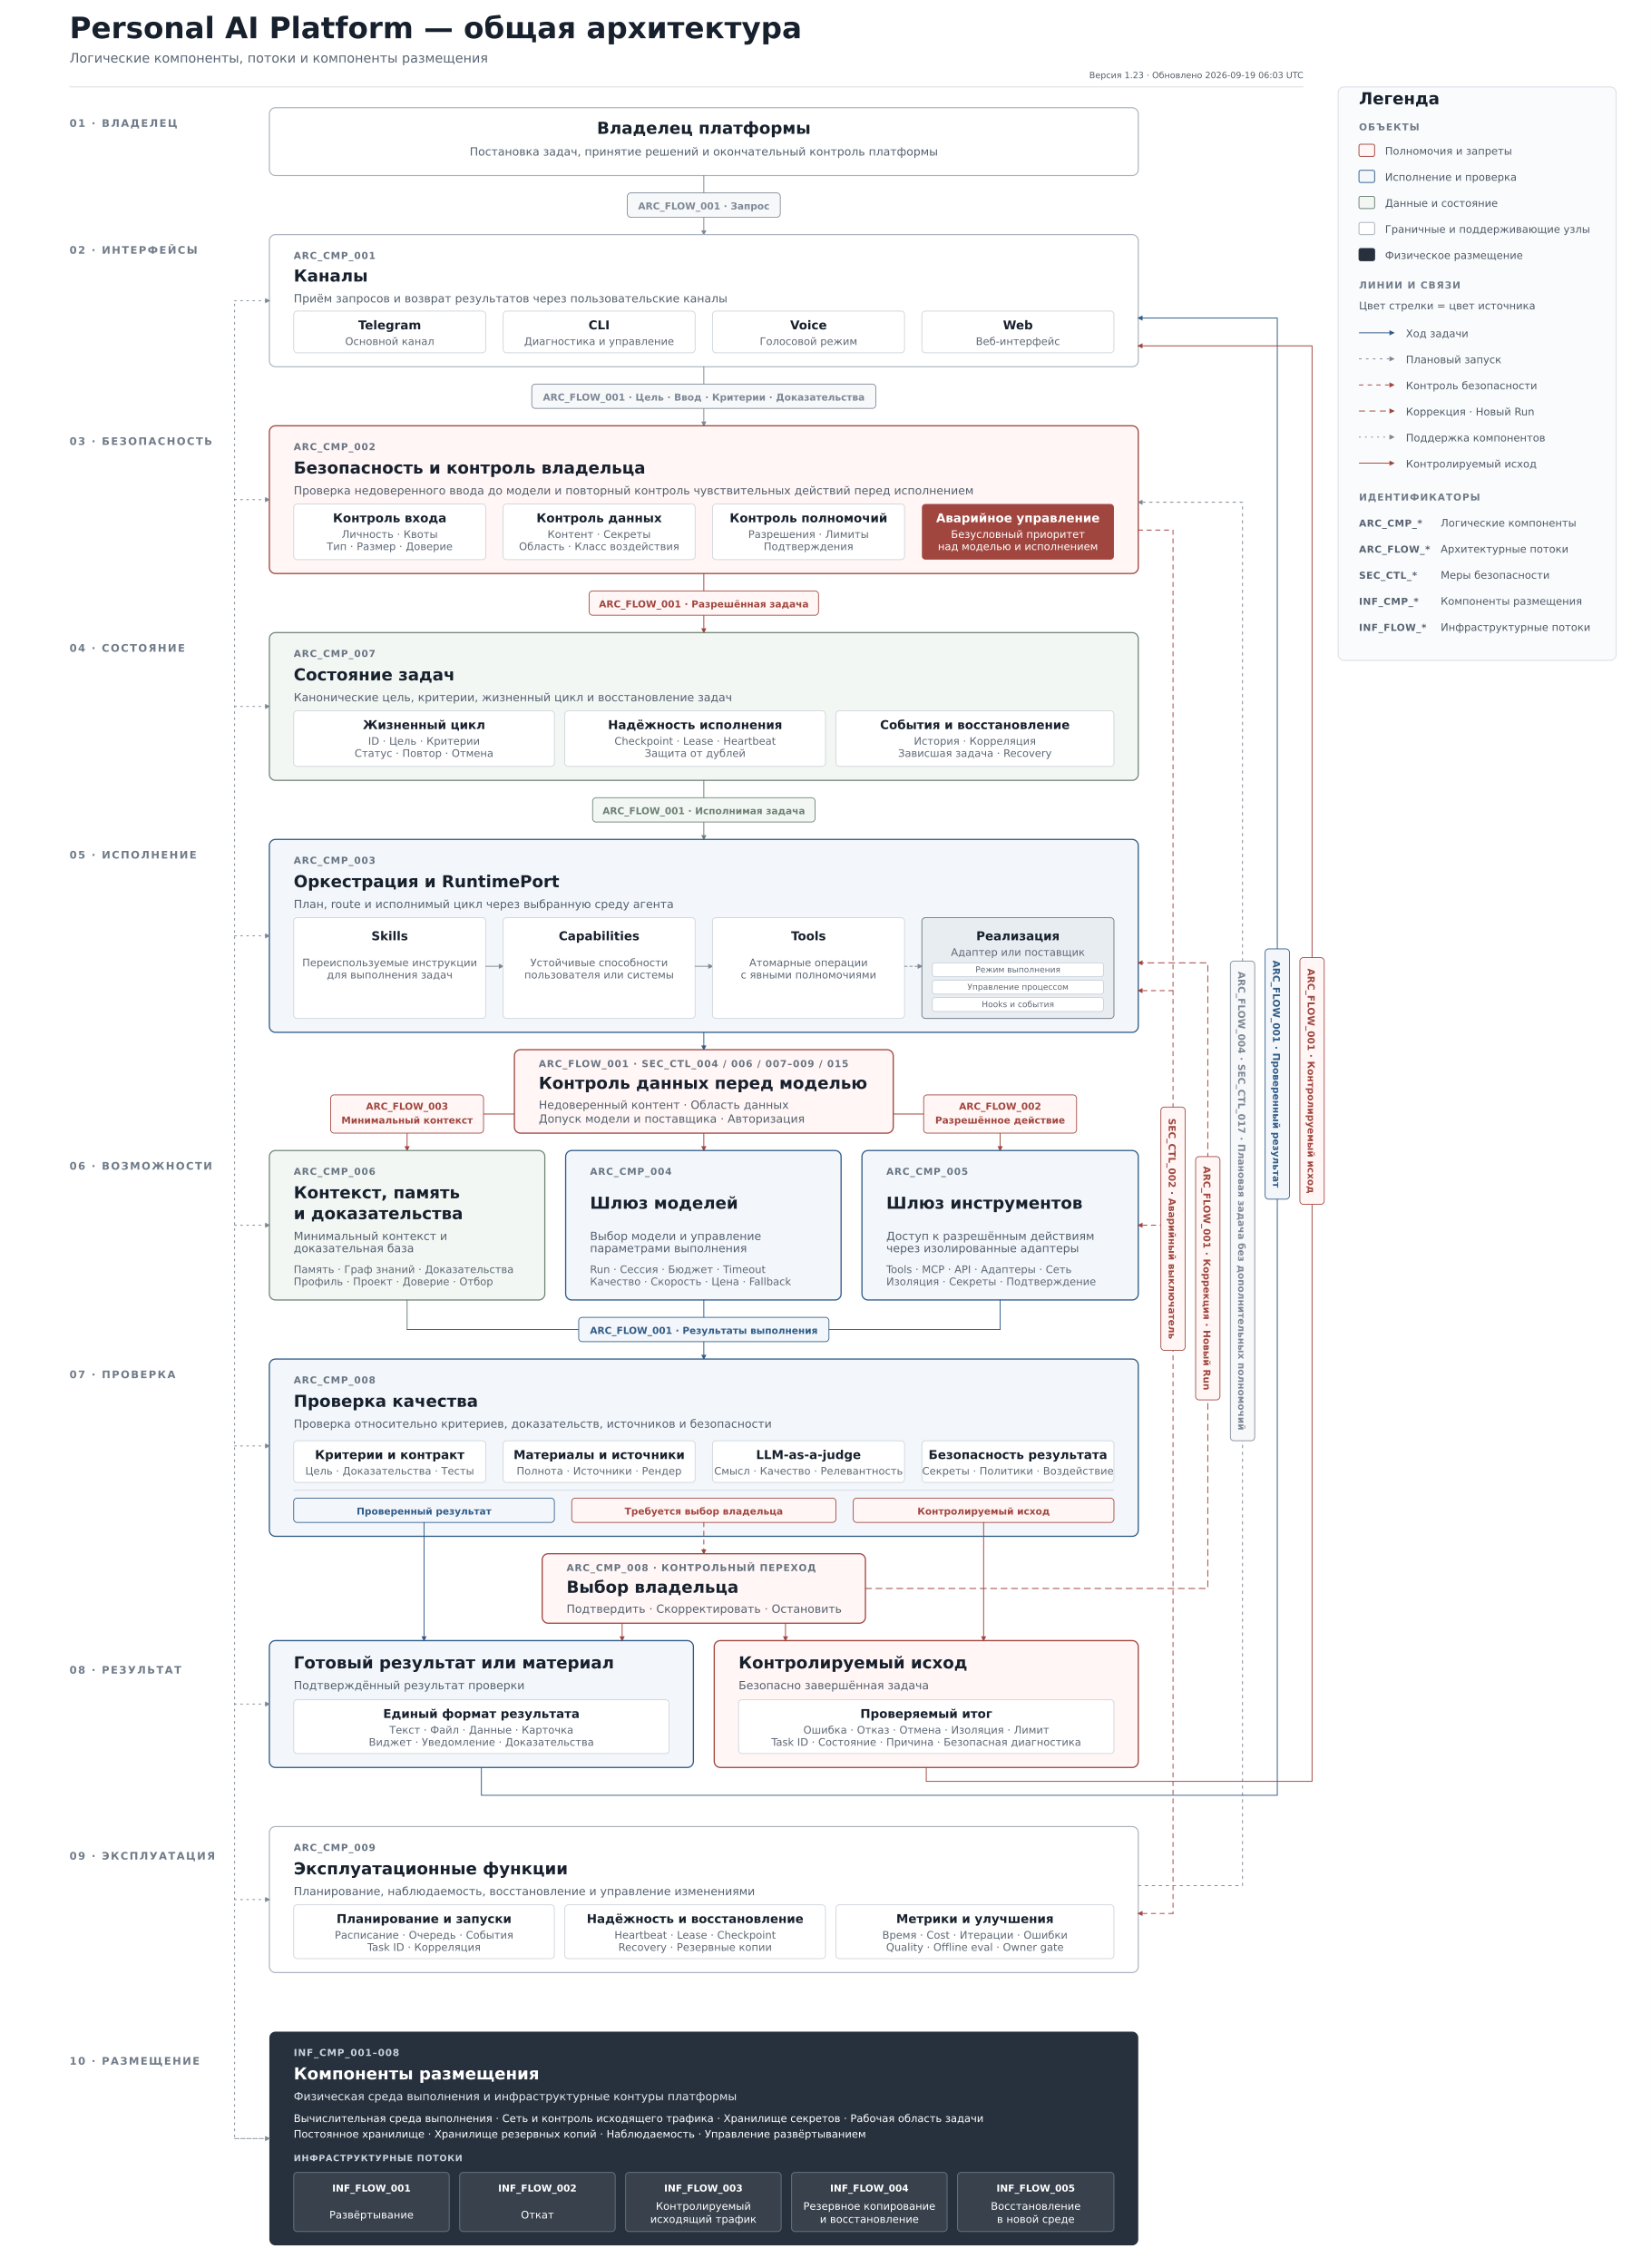
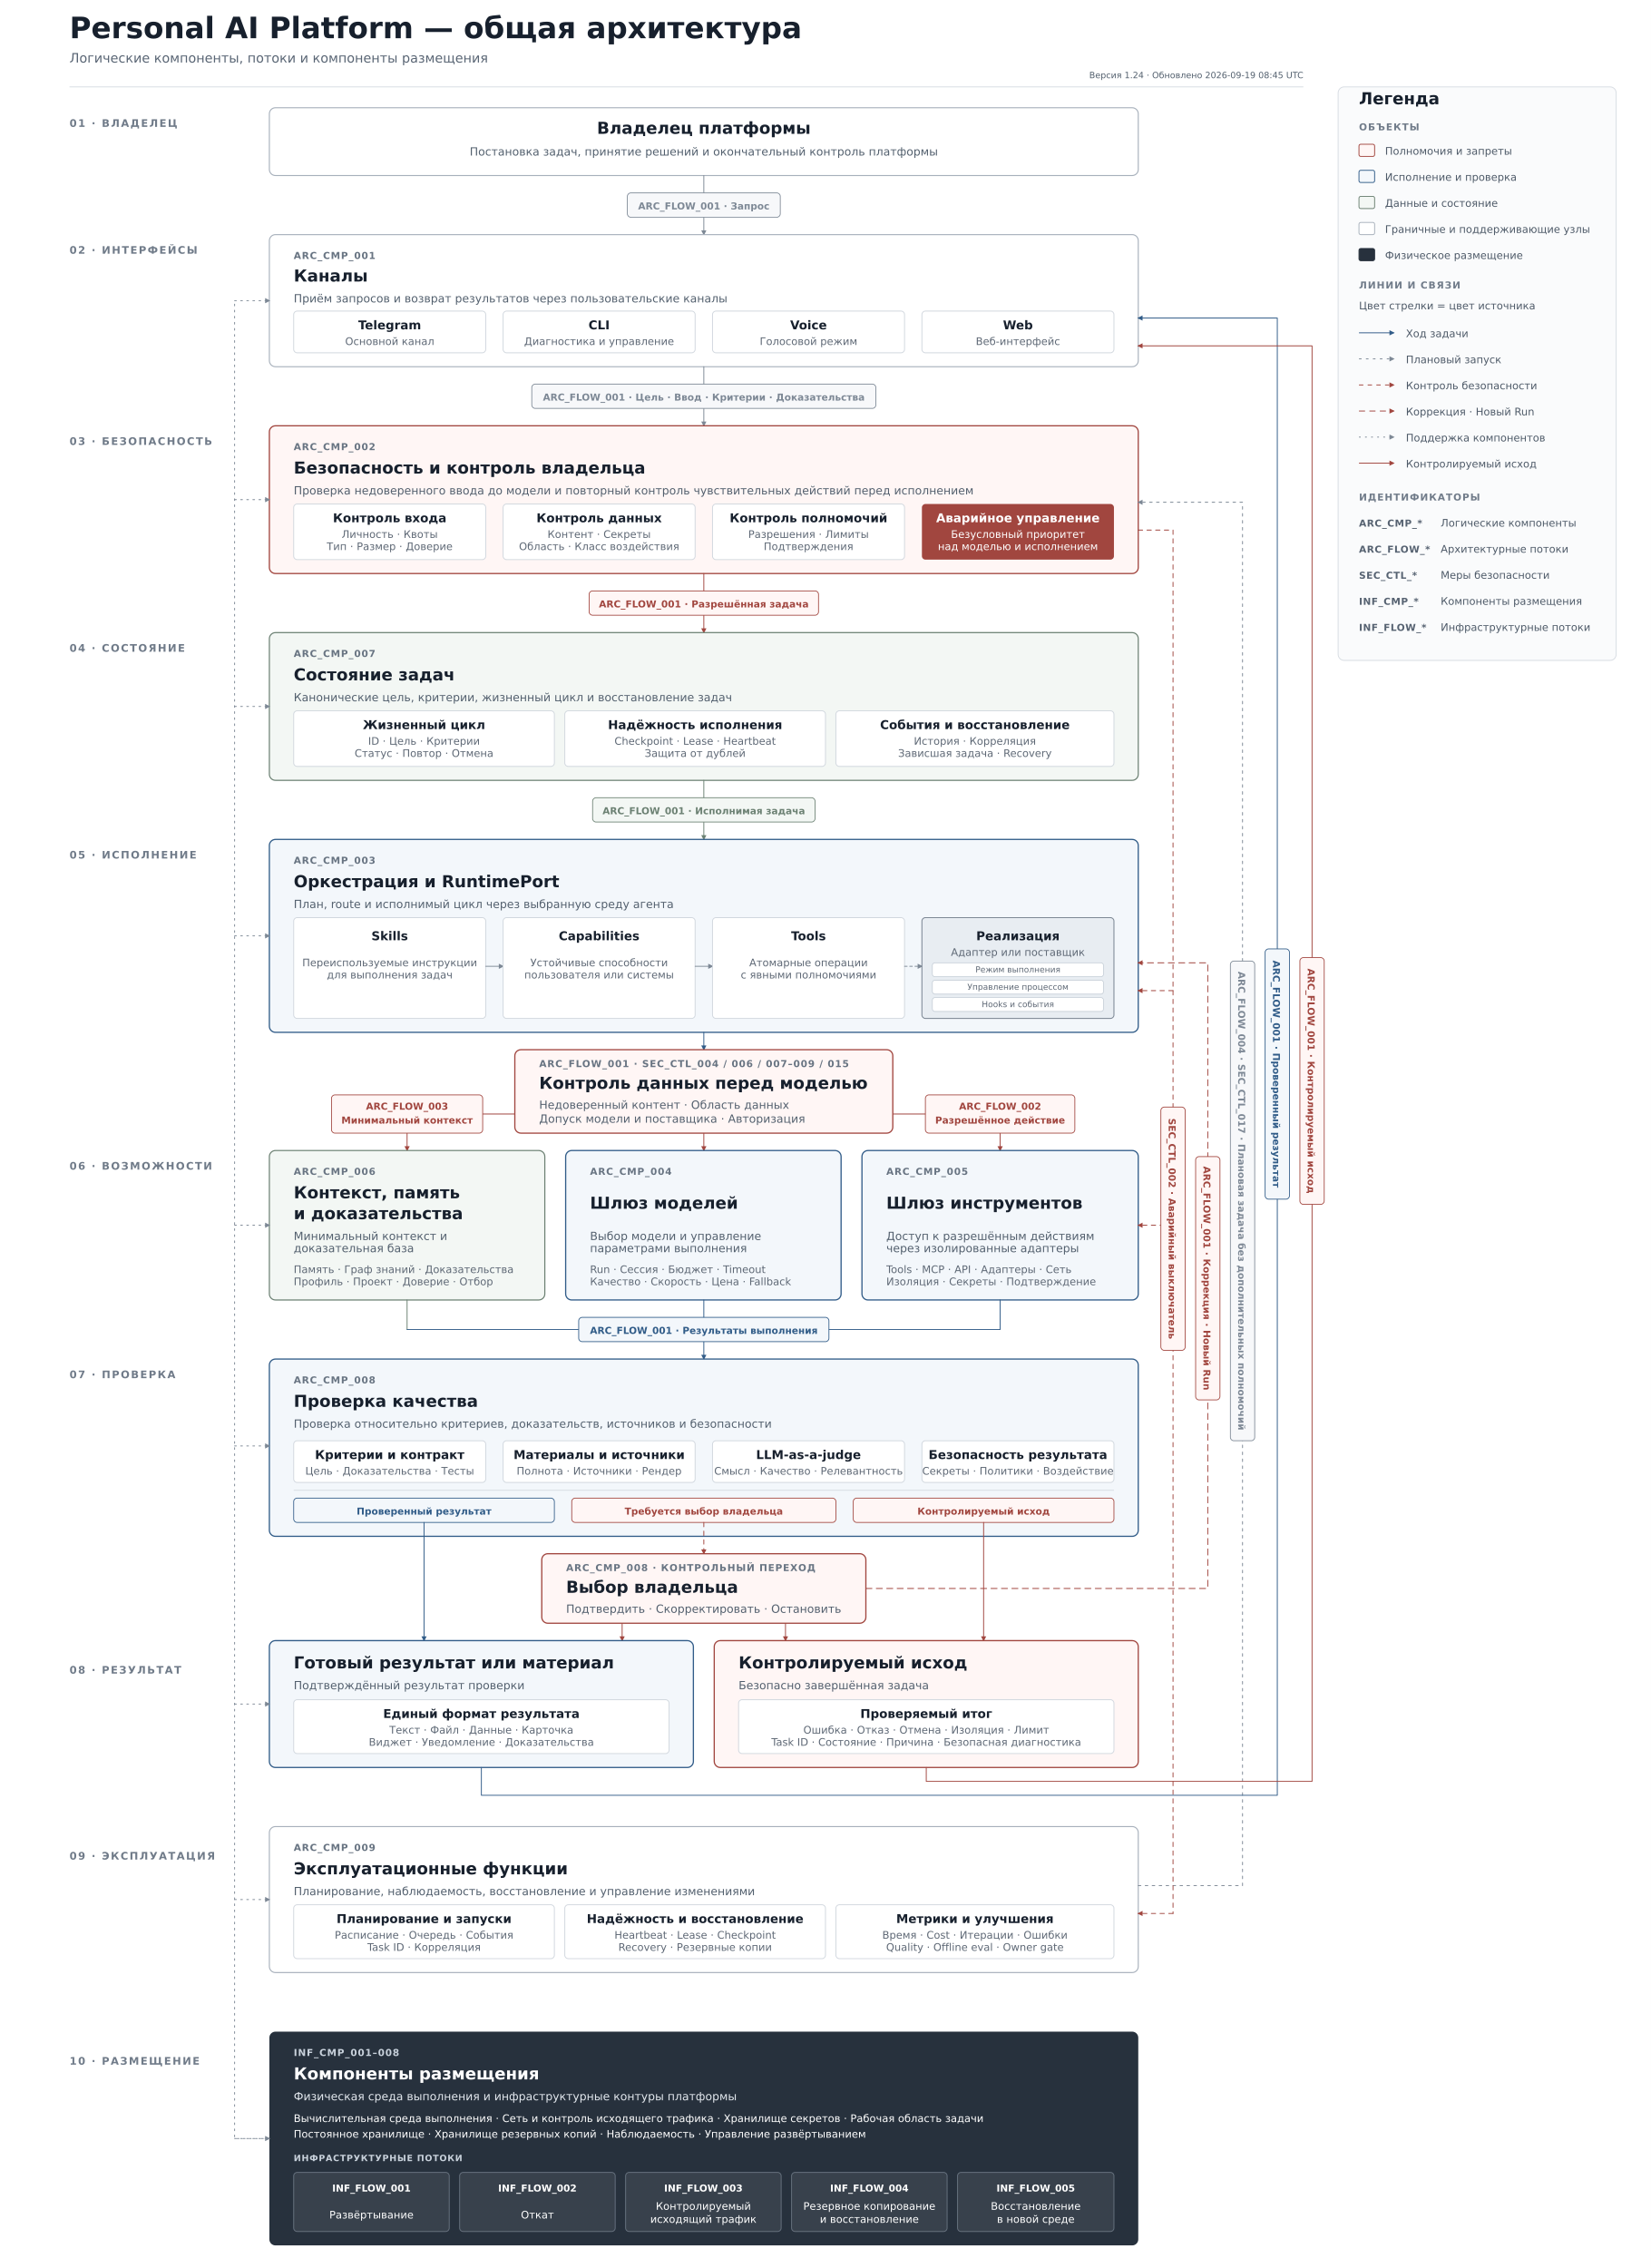
<svg xmlns="http://www.w3.org/2000/svg" width="1900" height="2610" viewBox="0 0 1900 2610" role="img" aria-labelledby="title desc" data-diagram-kind="architecture">
  <defs>
    <marker id="arrow-main" viewBox="0 0 10 10" refX="8.2" refY="5" markerWidth="6" markerHeight="6" orient="auto-start-reverse">
      <path d="M0 0L10 5L0 10Z" fill="#315C88" />
    </marker>
    <marker id="arrow-control" viewBox="0 0 10 10" refX="8.2" refY="5" markerWidth="6" markerHeight="6" orient="auto-start-reverse">
      <path d="M0 0L10 5L0 10Z" fill="#A1463F" />
    </marker>
    <marker id="arrow-support" viewBox="0 0 10 10" refX="8.2" refY="5" markerWidth="6" markerHeight="6" orient="auto-start-reverse">
      <path d="M0 0L10 5L0 10Z" fill="#7D8895" />
    </marker>
    <marker id="arrow-data" viewBox="0 0 10 10" refX="8.2" refY="5" markerWidth="6" markerHeight="6" orient="auto-start-reverse">
      <path d="M0 0L10 5L0 10Z" fill="#6C8173" />
    </marker>
    <style>
      text { font-family: "DejaVu Sans", sans-serif; fill: #17202D; }
      .title { font-size: 34px; font-weight: 600; }
      .subtitle { font-size: 15px; font-weight: 400; fill: #596574; }
      .legend { font-size: 12px; font-weight: 500; fill: #4E5A68; }
      .legend-id { font-size: 11px; font-weight: 600; letter-spacing: 0.5px; fill: #566271; }
      .legend-section { font-size: 11px; font-weight: 700; letter-spacing: 1px; fill: #707B89; }
      .layer-no { font-size: 12px; font-weight: 600; letter-spacing: 1.5px; fill: #707B89; }
      .component-id { font-size: 11px; font-weight: 600; letter-spacing: 0.8px; fill: #687482; }
      .component-title { font-size: 19px; font-weight: 600; }
      .component-text { font-size: 13px; font-weight: 400; fill: #53606E; }
      .small-title { font-size: 14px; font-weight: 600; }
      .small-text { font-size: 12px; font-weight: 400; fill: #5E6875; }
      .implementation-sub-text { font-size: 9.5px; font-weight: 400; fill: #5E6875; }
      .flow-text { font-size: 11px; font-weight: 600; fill: #315C88; }
      .control-flow-text { font-size: 11px; font-weight: 600; fill: #A1463F; }
      .data-flow-text { font-size: 11px; font-weight: 600; fill: #6C8173; }
      .neutral-flow-text { font-size: 11px; font-weight: 600; fill: #7D8895; }
      .inverse-title { font-size: 14px; font-weight: 600; fill: #FFFFFF; }
      .inverse-text { font-size: 12px; font-weight: 400; fill: #FFFFFF; }
      .infra-component-id { font-size: 11px; font-weight: 600; letter-spacing: 0.8px; fill: #C8D1DB; }
      .infra-component-title { font-size: 19px; font-weight: 600; fill: #FFFFFF; }
      .infra-component-text { font-size: 13px; font-weight: 400; fill: #E3E8EE; }
      .infra-small-text { font-size: 12px; font-weight: 400; fill: #FFFFFF; }
      .infra-chip { font-size: 11px; font-weight: 600; fill: #FFFFFF; }
      .infra-header { font-size: 10px; font-weight: 600; letter-spacing: 0.7px; fill: #C8D1DB; }
      .infra-inner-card { fill: #FFFFFF; fill-opacity: 0.08; stroke: #66717E; stroke-width: 1; }
      .main-line { fill: none; stroke: #315C88; stroke-width: 1; stroke-linecap: round; stroke-linejoin: round; marker-end: url(#arrow-main); }
      .neutral-line { fill: none; stroke: #7D8895; stroke-width: 1; stroke-linecap: round; stroke-linejoin: round; marker-end: url(#arrow-support); }
      .data-line { fill: none; stroke: #6C8173; stroke-width: 1; stroke-linecap: round; stroke-linejoin: round; marker-end: url(#arrow-data); }
      .control-main-line { fill: none; stroke: #A1463F; stroke-width: 1; stroke-linecap: round; stroke-linejoin: round; marker-end: url(#arrow-control); }
      .branch-line { fill: none; stroke: #315C88; stroke-width: 1; stroke-linecap: round; stroke-linejoin: round; marker-end: url(#arrow-main); }
      .bus-line { fill: none; stroke: #315C88; stroke-width: 1; stroke-linecap: round; stroke-linejoin: round; }
      .merge-line { fill: none; stroke: #315C88; stroke-width: 1; stroke-linecap: round; stroke-linejoin: round; }
      .data-merge-line { fill: none; stroke: #6C8173; stroke-width: 1; stroke-linecap: round; stroke-linejoin: round; }
      .revision-line { fill: none; stroke: #A1463F; stroke-width: 1; stroke-dasharray: 7 5; stroke-linecap: round; stroke-linejoin: round; marker-end: url(#arrow-control); }
      .control-line { fill: none; stroke: #A1463F; stroke-width: 1; stroke-dasharray: 5 5; stroke-linecap: round; stroke-linejoin: round; marker-end: url(#arrow-control); }
      .control-rail { fill: none; stroke: #A1463F; stroke-width: 1; stroke-dasharray: 5 5; stroke-linecap: round; stroke-linejoin: round; }
      .failure-line { fill: none; stroke: #A1463F; stroke-width: 1; stroke-linecap: round; stroke-linejoin: round; marker-end: url(#arrow-control); }
      .neutral-scheduled-line { fill: none; stroke: #7D8895; stroke-width: 1; stroke-dasharray: 3 5; stroke-linecap: round; stroke-linejoin: round; marker-end: url(#arrow-support); }
      .support-line { fill: none; stroke: #7D8895; stroke-width: 1; stroke-dasharray: 2 5; stroke-linecap: round; stroke-linejoin: round; marker-end: url(#arrow-support); }
      .support-rail { fill: none; stroke: #7D8895; stroke-width: 1; stroke-dasharray: 2 5; stroke-linecap: round; stroke-linejoin: round; }
      .neutral-card { fill: #FFFFFF; stroke: #A7B0BB; stroke-width: 1.2; }
      .control-card { fill: #FFF6F5; stroke: #A1463F; stroke-width: 1.4; }
      .execution-card { fill: #F3F7FB; stroke: #315C88; stroke-width: 1.4; }
      .data-card { fill: #F3F7F4; stroke: #6C8173; stroke-width: 1.3; }
      .inner-card { fill: #FFFFFF; stroke: #D1D7DE; stroke-width: 1; }
      .implementation-pill { fill: #E8EDF2; stroke: #7D8895; stroke-width: 1.1; }
      .implementation-sub { fill: #FFFFFF; stroke: #C3CCD5; stroke-width: 0.8; }
      .implementation-link { fill: none; stroke: #7D8895; stroke-width: 1; stroke-dasharray: 3 3; stroke-linecap: round; marker-end: url(#arrow-support); }
      .flow-label-blue { fill: #F3F7FB; stroke: #315C88; stroke-width: 0.9; }
      .flow-label-green { fill: #F3F7F4; stroke: #6C8173; stroke-width: 0.9; }
      .flow-label-gray { fill: #F7F8FA; stroke: #7D8895; stroke-width: 0.9; }
      .flow-label-red { fill: #FFF6F5; stroke: #A1463F; stroke-width: 0.9; }
      .gate-note { font-size: 10px; font-weight: 500; fill: #53606E; }
      .section-divider { stroke: #D7DCE2; stroke-width: 1; }
    </style>
  </defs>
  <rect width="1900" height="2626" fill="#FFFFFF" />
  <text x="80" y="44" class="title">Personal AI Platform — общая архитектура</text>
  <text x="80" y="72" class="subtitle">Логические компоненты, потоки и компоненты размещения</text>
-   <text x="1500" y="90" text-anchor="end" class="gate-note" data-diagram-meta="version">Версия 1.23 · Обновлено 2026-09-19 06:03 UTC</text>
+   <text x="1500" y="90" text-anchor="end" class="gate-note" data-diagram-meta="version">Версия 1.24 · Обновлено 2026-09-19 08:45 UTC</text>
  <line x1="80" y1="100" x2="1500" y2="100" stroke="#D7DCE2" />
  <g>
    <rect x="1540" y="100" width="320" height="660" rx="7" fill="#FAFBFC" stroke="#D7DCE2" stroke-width="1" />
    <text x="1564" y="120" class="component-title">Легенда</text>
    <text x="1564" y="150" class="legend-section">ОБЪЕКТЫ</text>
    <rect x="1564" y="166" width="18" height="14" rx="2" fill="#FFF6F5" stroke="#A1463F" />
    <text x="1594" y="178" class="legend">Полномочия и запреты</text>
    <rect x="1564" y="196" width="18" height="14" rx="2" fill="#F3F7FB" stroke="#315C88" />
    <text x="1594" y="208" class="legend">Исполнение и проверка</text>
    <rect x="1564" y="226" width="18" height="14" rx="2" fill="#F3F7F4" stroke="#6C8173" />
    <text x="1594" y="238" class="legend">Данные и состояние</text>
    <rect x="1564" y="256" width="18" height="14" rx="2" fill="#FFFFFF" stroke="#A7B0BB" />
    <text x="1594" y="268" class="legend">Граничные и поддерживающие узлы</text>
    <rect x="1564" y="286" width="18" height="14" rx="2" fill="#27313D" stroke="#27313D" />
    <text x="1594" y="298" class="legend">Физическое размещение</text>
    <text x="1564" y="332" class="legend-section">ЛИНИИ И СВЯЗИ</text>
    <text x="1564" y="356" class="legend">Цвет стрелки = цвет источника</text>
    <line x1="1564" y1="383" x2="1604" y2="383" stroke="#315C88" stroke-width="1" marker-end="url(#arrow-main)" />
    <text x="1618" y="388" class="legend">Ход задачи</text>
    <line x1="1564" y1="413" x2="1604" y2="413" stroke="#7D8895" stroke-width="1" stroke-dasharray="3 5" marker-end="url(#arrow-support)" />
    <text x="1618" y="418" class="legend">Плановый запуск</text>
    <line x1="1564" y1="443" x2="1604" y2="443" stroke="#A1463F" stroke-width="1" stroke-dasharray="5 5" marker-end="url(#arrow-control)" />
    <text x="1618" y="448" class="legend">Контроль безопасности</text>
    <line x1="1564" y1="473" x2="1604" y2="473" stroke="#A1463F" stroke-width="1" stroke-dasharray="7 5" marker-end="url(#arrow-control)" />
    <text x="1618" y="478" class="legend">Коррекция · Новый Run</text>
    <line x1="1564" y1="503" x2="1604" y2="503" stroke="#7D8895" stroke-width="1" stroke-dasharray="2 5" marker-end="url(#arrow-support)" />
    <text x="1618" y="508" class="legend">Поддержка компонентов</text>
    <line x1="1564" y1="533" x2="1604" y2="533" stroke="#A1463F" stroke-width="1" marker-end="url(#arrow-control)" />
    <text x="1618" y="538" class="legend">Контролируемый исход</text>
    <text x="1564" y="576" class="legend-section">ИДЕНТИФИКАТОРЫ</text>
    <text x="1564" y="606" class="legend-id">ARC_CMP_*</text>
    <text x="1658" y="606" class="legend">Логические компоненты</text>
    <text x="1564" y="636" class="legend-id">ARC_FLOW_*</text>
    <text x="1658" y="636" class="legend">Архитектурные потоки</text>
    <text x="1564" y="666" class="legend-id">SEC_CTL_*</text>
    <text x="1658" y="666" class="legend">Меры безопасности</text>
    <text x="1564" y="696" class="legend-id">INF_CMP_*</text>
    <text x="1658" y="696" class="legend">Компоненты размещения</text>
    <text x="1564" y="726" class="legend-id">INF_FLOW_*</text>
    <text x="1658" y="726" class="legend">Инфраструктурные потоки</text>
  </g>
  <g transform="translate(0 -110)">
    <g>
      <text x="80" y="256" class="layer-no">01 · ВЛАДЕЛЕЦ</text>
      <text x="80" y="402" class="layer-no">02 · ИНТЕРФЕЙСЫ</text>
      <text x="80" y="622" class="layer-no">03 · БЕЗОПАСНОСТЬ</text>
      <text x="80" y="860" class="layer-no">04 · СОСТОЯНИЕ</text>
      <text x="80" y="1098" class="layer-no">05 · ИСПОЛНЕНИЕ</text>
      <text x="80" y="1456" class="layer-no">06 · ВОЗМОЖНОСТИ</text>
      <text x="80" y="1696" class="layer-no">07 · ПРОВЕРКА</text>
      <text x="80" y="2036" class="layer-no">08 · РЕЗУЛЬТАТ</text>
      <text x="80" y="2250" class="layer-no">09 · ЭКСПЛУАТАЦИЯ</text>
      <text x="80" y="2486" class="layer-no">10 · РАЗМЕЩЕНИЕ</text>
    </g>
    <g>
      <rect id="owner-card" x="310" y="234" width="1000" height="78" rx="7" class="neutral-card" />
      <text x="810" y="264" class="component-title" text-anchor="middle">Владелец платформы</text>
      <text x="810" y="289" class="component-text" text-anchor="middle">Постановка задач, принятие решений и окончательный контроль платформы</text>
    </g>
    <path id="flow-request" class="neutral-line" d="M810 312V380" data-spec-id="ARC_FLOW_001" data-source-ref="owner-card" data-route="direct" />
    <rect id="flow-request-label" x="722" y="332" width="176" height="28" rx="4" class="flow-label-gray" data-connector-ref="flow-request" data-layout="flow-label" data-padding-profile="flow-caption" />
    <text x="810" y="351" class="neutral-flow-text" text-anchor="middle" textLength="152" lengthAdjust="spacing" data-spec-id="ARC_FLOW_001" data-label-for="flow-request-label">ARC_FLOW_001 · Запрос</text>
    <g data-spec-id="ARC_CMP_001">
      <rect id="channels-card" x="310" y="380" width="1000" height="152" rx="7" class="neutral-card" data-gap-from="owner-card" />
      <text x="338" y="408" class="component-id">ARC_CMP_001</text>
      <text x="338" y="434" class="component-title">Каналы</text>
      <text x="338" y="458" class="component-text">Приём запросов и возврат результатов через пользовательские каналы</text>
      <rect x="338" y="468" width="221" height="48" rx="4" class="inner-card" />
      <rect x="579" y="468" width="221" height="48" rx="4" class="inner-card" />
      <rect x="820" y="468" width="221" height="48" rx="4" class="inner-card" />
      <rect x="1061" y="468" width="221" height="48" rx="4" class="inner-card" />
      <text x="448.5" y="489" class="small-title" text-anchor="middle">Telegram</text>
      <text x="448.5" y="507" class="small-text" text-anchor="middle">Основной канал</text>
      <text x="689.5" y="489" class="small-title" text-anchor="middle">CLI</text>
      <text x="689.5" y="507" class="small-text" text-anchor="middle">Диагностика и управление</text>
      <text x="930.5" y="489" class="small-title" text-anchor="middle">Voice</text>
      <text x="930.5" y="507" class="small-text" text-anchor="middle">Голосовой режим</text>
      <text x="1171.5" y="489" class="small-title" text-anchor="middle">Web</text>
      <text x="1171.5" y="507" class="small-text" text-anchor="middle">Веб-интерфейс</text>
    </g>
    <path id="flow-task-intent" class="neutral-line" d="M810 532V600" data-spec-id="ARC_FLOW_001" data-source-ref="channels-card" data-route="direct" />
    <rect id="flow-task-intent-label" x="612" y="552" width="396" height="28" rx="4" class="flow-label-gray" data-connector-ref="flow-task-intent" data-layout="flow-label" data-padding-profile="flow-caption" />
    <text x="810" y="571" class="neutral-flow-text" text-anchor="middle" textLength="372" lengthAdjust="spacing" data-spec-id="ARC_FLOW_001" data-label-for="flow-task-intent-label">ARC_FLOW_001 · Цель · Ввод · Критерии · Доказательства</text>
    <g transform="translate(0 48)">
      <g data-spec-id="ARC_CMP_002">
        <rect id="security-card" x="310" y="552" width="1000" height="170" rx="7" class="control-card" data-gap-from="channels-card" />
        <text x="338" y="580" class="component-id">ARC_CMP_002</text>
        <text x="338" y="607" class="component-title">Безопасность и контроль владельца</text>
        <text x="338" y="631" class="component-text">Проверка недоверенного ввода до модели и повторный контроль чувствительных действий перед исполнением</text>
        <rect x="338" y="642" width="221" height="64" rx="4" class="inner-card" />
        <text x="448.5" y="663" class="small-title" text-anchor="middle">Контроль входа</text>
        <text x="448.5" y="681" class="small-text" text-anchor="middle">Личность · Квоты</text>
        <text x="448.5" y="695" class="small-text" text-anchor="middle">Тип · Размер · Доверие</text>
        <rect x="579" y="642" width="221" height="64" rx="4" class="inner-card" />
        <text x="689.5" y="663" class="small-title" text-anchor="middle">Контроль данных</text>
        <text x="689.5" y="681" class="small-text" text-anchor="middle">Контент · Секреты</text>
        <text x="689.5" y="695" class="small-text" text-anchor="middle">Область · Класс воздействия</text>
        <rect x="820" y="642" width="221" height="64" rx="4" class="inner-card" />
        <text x="930.5" y="663" class="small-title" text-anchor="middle">Контроль полномочий</text>
        <text x="930.5" y="681" class="small-text" text-anchor="middle">Разрешения · Лимиты</text>
        <text x="930.5" y="695" class="small-text" text-anchor="middle">Подтверждения</text>
        <rect x="1061" y="642" width="221" height="64" rx="4" fill="#A1463F" />
        <text x="1171.5" y="663" class="inverse-title" text-anchor="middle">Аварийное управление</text>
        <text x="1171.5" y="681" class="inverse-text" text-anchor="middle">Безусловный приоритет</text>
        <text x="1171.5" y="695" class="inverse-text" text-anchor="middle">над моделью и исполнением</text>
      </g>
      <g transform="translate(0 6)">
        <path id="flow-authorized-task" class="control-main-line" d="M810 716V784" data-spec-id="ARC_FLOW_001" data-source-ref="security-card" data-route="direct" />
        <rect id="flow-authorized-task-label" x="678" y="736" width="264" height="28" rx="4" class="flow-label-red" data-connector-ref="flow-authorized-task" data-layout="flow-label" data-padding-profile="flow-caption" />
        <text x="810" y="755" class="control-flow-text" text-anchor="middle" textLength="240" lengthAdjust="spacing" data-spec-id="ARC_FLOW_001" data-label-for="flow-authorized-task-label">ARC_FLOW_001 · Разрешённая задача</text>
        <g data-spec-id="ARC_CMP_007">
          <rect id="task-state-card" x="310" y="784" width="1000" height="170" rx="7" class="data-card" data-gap-from="security-card" />
          <text x="338" y="812" class="component-id">ARC_CMP_007</text>
          <text x="338" y="839" class="component-title">Состояние задач</text>
          <text x="338" y="863" class="component-text">Канонические цель, критерии, жизненный цикл и восстановление задач</text>
          <rect x="338" y="874" width="300" height="64" rx="4" class="inner-card" />
          <text x="488" y="895" class="small-title" text-anchor="middle">Жизненный цикл</text>
          <text x="488" y="913" class="small-text" text-anchor="middle">ID · Цель · Критерии</text>
          <text x="488" y="927" class="small-text" text-anchor="middle">Статус · Повтор · Отмена</text>
          <rect x="650" y="874" width="300" height="64" rx="4" class="inner-card" />
          <text x="800" y="895" class="small-title" text-anchor="middle">Надёжность исполнения</text>
          <text x="800" y="913" class="small-text" text-anchor="middle">Checkpoint · Lease · Heartbeat</text>
          <text x="800" y="927" class="small-text" text-anchor="middle">Защита от дублей</text>
          <rect x="962" y="874" width="320" height="64" rx="4" class="inner-card" />
          <text x="1122" y="895" class="small-title" text-anchor="middle">События и восстановление</text>
          <text x="1122" y="913" class="small-text" text-anchor="middle">История · Корреляция</text>
          <text x="1122" y="927" class="small-text" text-anchor="middle">Зависшая задача · Recovery</text>
        </g>
        <path id="flow-executable-task" class="data-line" d="M810 954V1022" data-spec-id="ARC_FLOW_001" data-source-ref="task-state-card" data-route="direct" />
        <rect id="flow-executable-task-label" x="682" y="974" width="256" height="28" rx="4" class="flow-label-green" data-connector-ref="flow-executable-task" data-layout="flow-label" data-padding-profile="flow-caption" />
        <text x="810" y="993" class="data-flow-text" text-anchor="middle" textLength="232" lengthAdjust="spacing" data-spec-id="ARC_FLOW_001" data-label-for="flow-executable-task-label">ARC_FLOW_001 · Исполнимая задача</text>
        <g transform="translate(0 28)" data-spec-id="ARC_CMP_003">
          <rect id="orchestration-card" x="310" y="994" width="1000" height="222" rx="7" class="execution-card" data-gap-from="task-state-card" />
          <text x="338" y="1022" class="component-id">ARC_CMP_003</text>
          <text x="338" y="1049" class="component-title">Оркестрация и RuntimePort</text>
          <text x="338" y="1073" class="component-text">План, route и исполнимый цикл через выбранную среду агента</text>
          <rect id="skills-card" x="338" y="1084" width="221" height="116" rx="4" class="inner-card" />
          <text x="448.5" y="1110" class="small-title" text-anchor="middle">Skills</text>
          <text x="448.5" y="1140" class="small-text" text-anchor="middle">Переиспользуемые инструкции</text>
          <text x="448.5" y="1154" class="small-text" text-anchor="middle">для выполнения задач</text>
          <path class="neutral-line" d="M559 1140H579" data-source-ref="skills-card" data-route="direct" />
          <rect id="capabilities-card" x="579" y="1084" width="221" height="116" rx="4" class="inner-card" />
          <text x="689.5" y="1110" class="small-title" text-anchor="middle">Capabilities</text>
          <text x="689.5" y="1140" class="small-text" text-anchor="middle">Устойчивые способности</text>
          <text x="689.5" y="1154" class="small-text" text-anchor="middle">пользователя или системы</text>
          <path class="neutral-line" d="M800 1140H820" data-source-ref="capabilities-card" data-route="direct" />
          <rect x="820" y="1084" width="221" height="116" rx="4" class="inner-card" />
          <text x="930.5" y="1110" class="small-title" text-anchor="middle">Tools</text>
          <text x="930.5" y="1140" class="small-text" text-anchor="middle">Атомарные операции</text>
          <text x="930.5" y="1154" class="small-text" text-anchor="middle">с явными полномочиями</text>
          <path class="implementation-link" d="M1041 1140H1061" />
          <rect x="1061" y="1084" width="221" height="116" rx="4" class="implementation-pill" />
          <text x="1171.5" y="1110" class="small-title" text-anchor="middle">Реализация</text>
          <text x="1171.5" y="1128" class="small-text" text-anchor="middle">Адаптер или поставщик</text>
          <rect x="1073" y="1136" width="197" height="16" rx="3" class="implementation-sub" />
          <rect x="1073" y="1156" width="197" height="16" rx="3" class="implementation-sub" />
          <rect x="1073" y="1176" width="197" height="16" rx="3" class="implementation-sub" />
          <text x="1171.5" y="1147" class="implementation-sub-text" text-anchor="middle">Режим выполнения</text>
          <text x="1171.5" y="1167" class="implementation-sub-text" text-anchor="middle">Управление процессом</text>
          <text x="1171.5" y="1187" class="implementation-sub-text" text-anchor="middle">Hooks и события</text>
        </g>
      </g>
    </g>
    <g transform="translate(0 118)">
      <path class="main-line" d="M810 1180V1200" data-source-ref="orchestration-card" data-route="direct" />
-       <path id="flow-pre-model-context" class="control-main-line" d="M592 1274H468.5V1316" data-source-ref="pre-model-control-card" />
+       <path id="flow-pre-model-context" class="control-main-line" d="M592.5 1274H468.5V1316" data-source-ref="pre-model-control-card" />
      <path id="flow-pre-model-main" class="control-main-line" d="M810 1296V1316" data-source-ref="pre-model-control-card" data-route="direct" />
-       <path id="flow-pre-model-tool" class="control-main-line" d="M1028 1274H1151V1316" data-source-ref="pre-model-control-card" />
+       <path id="flow-pre-model-tool" class="control-main-line" d="M1027.5 1274H1151V1316" data-source-ref="pre-model-control-card" />
      <g data-spec-id="SEC_CTL_004">
        <g data-spec-id="SEC_CTL_006">
          <g data-spec-id="SEC_CTL_007">
            <g data-spec-id="SEC_CTL_008">
              <g data-spec-id="SEC_CTL_009">
                <g data-spec-id="SEC_CTL_015">
-                   <rect id="pre-model-context-flow" x="380.5" y="1252" width="176" height="44" rx="4" class="flow-label-red" data-connector-ref="flow-pre-model-context" data-layout="flow-label-multiline" data-padding-profile="flow-caption" data-equal-width-group="pre-model-side-labels" data-align-bottom-with="pre-model-control-card" />
+                   <rect id="pre-model-context-flow" x="381.5" y="1252" width="174" height="44" rx="4" class="flow-label-red" data-connector-ref="flow-pre-model-context" data-layout="flow-label-multiline" data-padding-profile="flow-caption" data-align-bottom-with="pre-model-control-card" />
                  <text x="468.5" y="1269" class="control-flow-text" text-anchor="middle" data-spec-id="ARC_FLOW_003" data-label-for="pre-model-context-flow">ARC_FLOW_003</text>
                  <text x="468.5" y="1285" class="control-flow-text" text-anchor="middle" data-label-for="pre-model-context-flow">Минимальный контекст</text>
-                   <rect id="pre-model-control-card" x="592" y="1200" width="436" height="96" rx="7" class="control-card" data-layout="control-transition" data-center-with="orchestration-card" data-gap-from="orchestration-card" data-gap-kind="transition" />
-                   <text x="620" y="1220" class="component-id" data-layout-slot="identity">ARC_FLOW_001 · SEC_CTL_004 / 006 / 007–009 / 015</text>
-                   <text x="620" y="1245" class="component-title" data-layout-slot="title">Контроль данных перед моделью</text>
-                   <text x="620" y="1268" class="component-text" data-layout-slot="detail-1">Недоверенный контент · Область данных</text>
-                   <text x="620" y="1284" class="component-text" data-layout-slot="detail-2">Допуск модели и поставщика · Авторизация</text>
-                   <rect id="pre-model-tool-flow" x="1063" y="1252" width="176" height="44" rx="4" class="flow-label-red" data-connector-ref="flow-pre-model-tool" data-layout="flow-label-multiline" data-padding-profile="flow-caption" data-equal-width-group="pre-model-side-labels" data-align-bottom-with="pre-model-control-card" />
+                   <rect id="pre-model-control-card" x="592.5" y="1200" width="435" height="96" rx="7" class="control-card" data-layout="control-transition" data-center-with="orchestration-card" data-gap-from="orchestration-card" data-gap-kind="transition" />
+                   <text x="620.5" y="1220" class="component-id" data-layout-slot="identity">ARC_FLOW_001 · SEC_CTL_004 / 006 / 007–009 / 015</text>
+                   <text x="620.5" y="1245" class="component-title" data-layout-slot="title">Контроль данных перед моделью</text>
+                   <text x="620.5" y="1268" class="component-text" data-layout-slot="detail-1">Недоверенный контент · Область данных</text>
+                   <text x="620.5" y="1284" class="component-text" data-layout-slot="detail-2">Допуск модели и поставщика · Авторизация</text>
+                   <rect id="pre-model-tool-flow" x="1065" y="1252" width="172" height="44" rx="4" class="flow-label-red" data-connector-ref="flow-pre-model-tool" data-layout="flow-label-multiline" data-padding-profile="flow-caption" data-align-bottom-with="pre-model-control-card" />
                  <text x="1151" y="1269" class="control-flow-text" text-anchor="middle" data-spec-id="ARC_FLOW_002" data-label-for="pre-model-tool-flow">ARC_FLOW_002</text>
                  <text x="1151" y="1285" class="control-flow-text" text-anchor="middle" data-label-for="pre-model-tool-flow">Разрешённое действие</text>
                </g>
              </g>
            </g>
          </g>
        </g>
      </g>
      <g transform="translate(0 28)" data-spec-id="ARC_CMP_006">
        <rect id="context-card" x="310" y="1288" width="317" height="172" rx="7" class="data-card" data-gap-from="pre-model-control-card" data-gap-kind="transition" />
        <text x="338" y="1316" class="component-id">ARC_CMP_006</text>
        <text x="338" y="1343" class="component-title">Контекст, память</text>
        <text x="338" y="1367" class="component-title">и доказательства</text>
        <text x="338" y="1391" class="component-text">Минимальный контекст и</text>
        <text x="338" y="1405" class="component-text">доказательная база</text>
        <text x="338" y="1429" class="small-text">Память · Граф знаний · Доказательства</text>
        <text x="338" y="1443" class="small-text">Профиль · Проект · Доверие · Отбор</text>
      </g>
      <g transform="translate(0 28)" data-spec-id="ARC_CMP_004">
        <rect id="model-gateway-card" x="651" y="1288" width="317" height="172" rx="7" class="execution-card" data-gap-from="pre-model-control-card" data-gap-kind="transition" />
        <text x="679" y="1316" class="component-id">ARC_CMP_004</text>
        <text x="679" y="1355" class="component-title">Шлюз моделей</text>
        <text x="679" y="1391" class="component-text">Выбор модели и управление</text>
        <text x="679" y="1405" class="component-text">параметрами выполнения</text>
        <text x="679" y="1429" class="small-text">Run · Сессия · Бюджет · Timeout</text>
        <text x="679" y="1443" class="small-text">Качество · Скорость · Цена · Fallback</text>
      </g>
      <g transform="translate(0 28)" data-spec-id="ARC_CMP_005">
        <rect id="tool-gateway-card" x="992" y="1288" width="318" height="172" rx="7" class="execution-card" data-gap-from="pre-model-control-card" data-gap-kind="transition" />
        <text x="1020" y="1316" class="component-id">ARC_CMP_005</text>
        <text x="1020" y="1355" class="component-title">Шлюз инструментов</text>
        <text x="1020" y="1391" class="component-text">Доступ к разрешённым действиям</text>
        <text x="1020" y="1405" class="component-text">через изолированные адаптеры</text>
        <text x="1020" y="1429" class="small-text">Tools · MCP · API · Адаптеры · Сеть</text>
        <text x="1020" y="1443" class="small-text">Изоляция · Секреты · Подтверждение</text>
      </g>
      <g transform="translate(0 -48)">
        <path class="data-merge-line" d="M468.5 1536V1570" data-source-ref="context-card" data-route="direct" />
        <path class="merge-line" d="M810 1536V1570" data-source-ref="model-gateway-card" data-route="direct" />
        <path class="merge-line" d="M1151 1536V1570" data-source-ref="tool-gateway-card" data-route="direct" />
        <path class="bus-line" d="M468.5 1570H1151" data-shared-route="true" />
        <path id="flow-capability-results" class="branch-line" d="M810 1570V1604" data-shared-route="true" />
        <rect id="flow-capability-results-label" x="666" y="1556" width="288" height="28" rx="4" class="flow-label-blue" data-connector-ref="flow-capability-results" data-layout="flow-label" data-padding-profile="flow-caption" />
        <text x="810" y="1575" class="flow-text" text-anchor="middle" textLength="264" lengthAdjust="spacing" data-spec-id="ARC_FLOW_001" data-label-for="flow-capability-results-label">ARC_FLOW_001 · Результаты выполнения</text>
        <g data-spec-id="ARC_CMP_008">
          <rect id="quality-card" x="310" y="1604" width="1000" height="204" rx="7" class="execution-card" data-gap-from="context-card" />
          <text x="338" y="1632" class="component-id">ARC_CMP_008</text>
          <text x="338" y="1659" class="component-title">Проверка качества</text>
          <text x="338" y="1683" class="component-text">Проверка относительно критериев, доказательств, источников и безопасности</text>
          <rect x="338" y="1698" width="221" height="48" rx="4" class="inner-card" />
          <text x="448.5" y="1719" class="small-title" text-anchor="middle">Критерии и контракт</text>
          <text x="448.5" y="1737" class="small-text" text-anchor="middle">Цель · Доказательства · Тесты</text>
          <rect x="579" y="1698" width="221" height="48" rx="4" class="inner-card" />
          <text x="689.5" y="1719" class="small-title" text-anchor="middle">Материалы и источники</text>
          <text x="689.5" y="1737" class="small-text" text-anchor="middle">Полнота · Источники · Рендер</text>
          <rect x="820" y="1698" width="221" height="48" rx="4" class="inner-card" />
          <text x="930.5" y="1719" class="small-title" text-anchor="middle">LLM-as-a-judge</text>
          <text x="930.5" y="1737" class="small-text" text-anchor="middle">Смысл · Качество · Релевантность</text>
          <rect x="1061" y="1698" width="221" height="48" rx="4" class="inner-card" />
          <text x="1171.5" y="1719" class="small-title" text-anchor="middle">Безопасность результата</text>
          <text x="1171.5" y="1737" class="small-text" text-anchor="middle">Секреты · Политики · Воздействие</text>
          <line x1="338" y1="1755" x2="1282" y2="1755" class="section-divider" />
          <rect id="quality-verified-port" x="338" y="1764" width="300" height="28" rx="4" class="flow-label-blue" data-layout="flow-label" data-padding-profile="flow-port" data-connector-ref="flow-quality-verified" />
          <text x="488" y="1783" class="flow-text" text-anchor="middle" data-label-for="quality-verified-port">Проверенный результат</text>
          <rect id="quality-owner-port" x="658" y="1764" width="304" height="28" rx="4" class="flow-label-red" data-layout="flow-label" data-padding-profile="flow-port" data-connector-ref="flow-quality-owner" />
          <text x="810" y="1783" class="control-flow-text" text-anchor="middle" data-label-for="quality-owner-port">Требуется выбор владельца</text>
          <rect id="quality-controlled-port" x="982" y="1764" width="300" height="28" rx="4" class="flow-label-red" data-layout="flow-label" data-padding-profile="flow-port" data-connector-ref="flow-quality-controlled" />
          <text x="1132" y="1783" class="control-flow-text" text-anchor="middle" data-label-for="quality-controlled-port">Контролируемый исход</text>
        </g>
        <path id="flow-quality-verified" class="main-line" d="M488 1792V1928" data-spec-id="ARC_FLOW_001" data-source-ref="quality-verified-port" data-route="direct" />
        <path id="flow-quality-owner" class="control-line" d="M810 1792V1828" data-spec-id="ARC_FLOW_001" data-source-ref="quality-owner-port" data-route="direct" />
        <path id="flow-quality-controlled" class="failure-line" d="M1132 1792V1928" data-spec-id="ARC_FLOW_001" data-source-ref="quality-controlled-port" data-route="direct" />
        <path class="control-main-line" d="M716 1908V1928" data-spec-id="ARC_FLOW_001" data-source-ref="owner-choice-card" data-route="direct" />
        <path class="failure-line" d="M904 1908V1928" data-spec-id="ARC_FLOW_001" data-source-ref="owner-choice-card" data-route="direct" />
-         <path id="flow-owner-revision" class="revision-line" d="M996 1868H1390V1148H1310" data-spec-id="ARC_FLOW_001" data-source-ref="owner-choice-card" data-port-group="orchestration-right-inputs" data-port-target="orchestration-card" data-port-side="right" />
+         <path id="flow-owner-revision" class="revision-line" d="M996.5 1868H1390V1148H1310" data-spec-id="ARC_FLOW_001" data-source-ref="owner-choice-card" data-port-group="orchestration-right-inputs" data-port-target="orchestration-card" data-port-side="right" />
        <g data-spec-id="ARC_CMP_008">
-           <rect id="owner-choice-card" x="624" y="1828" width="372" height="80" rx="7" class="control-card" data-gap-from="quality-card" data-gap-kind="transition" data-layout="control-transition" data-layout-variant="single-detail" data-center-with="quality-card" />
-           <text x="652" y="1848" class="component-id" data-layout-slot="identity">ARC_CMP_008 · КОНТРОЛЬНЫЙ ПЕРЕХОД</text>
-           <text x="652" y="1873" class="component-title" data-layout-slot="title">Выбор владельца</text>
-           <text x="652" y="1896" class="component-text" data-layout-slot="detail-1">Подтвердить · Скорректировать · Остановить</text>
+           <rect id="owner-choice-card" x="623.5" y="1828" width="373" height="80" rx="7" class="control-card" data-gap-from="quality-card" data-gap-kind="transition" data-layout="control-transition" data-layout-variant="single-detail" data-center-with="quality-card" />
+           <text x="651.5" y="1848" class="component-id" data-layout-slot="identity">ARC_CMP_008 · КОНТРОЛЬНЫЙ ПЕРЕХОД</text>
+           <text x="651.5" y="1873" class="component-title" data-layout-slot="title">Выбор владельца</text>
+           <text x="651.5" y="1896" class="component-text" data-layout-slot="detail-1">Подтвердить · Скорректировать · Остановить</text>
        </g>
        <g transform="translate(1390 1511) rotate(90)" data-spec-id="ARC_FLOW_001">
          <rect id="flow-owner-revision-label" x="-140" y="-14" width="280" height="28" rx="4" class="flow-label-red" data-connector-ref="flow-owner-revision" data-layout="flow-label" data-padding-profile="flow-caption" />
          <text x="0" y="5" class="control-flow-text" text-anchor="middle" textLength="256" lengthAdjust="spacing" data-label-for="flow-owner-revision-label">ARC_FLOW_001 · Коррекция · Новый Run</text>
        </g>
        <g transform="translate(0 92)">
          <g>
            <rect id="ready-result-card" x="310" y="1836" width="488" height="146" rx="7" class="execution-card" data-gap-from="owner-choice-card" data-gap-kind="transition" />
            <text x="338" y="1868" class="component-title">Готовый результат или материал</text>
            <text x="338" y="1892" class="component-text">Подтверждённый результат проверки</text>
            <rect x="338" y="1904" width="432" height="62" rx="4" class="inner-card" />
            <text x="554" y="1925" class="small-title" text-anchor="middle">Единый формат результата</text>
            <text x="554" y="1943" class="small-text" text-anchor="middle">Текст · Файл · Данные · Карточка</text>
            <text x="554" y="1957" class="small-text" text-anchor="middle">Виджет · Уведомление · Доказательства</text>
          </g>
          <g>
            <rect id="controlled-result-card" x="822" y="1836" width="488" height="146" rx="7" class="control-card" data-gap-from="owner-choice-card" data-gap-kind="transition" />
            <text x="850" y="1868" class="component-title">Контролируемый исход</text>
            <text x="850" y="1892" class="component-text">Безопасно завершённая задача</text>
            <rect x="850" y="1904" width="432" height="62" rx="4" class="inner-card" />
            <text x="1066" y="1925" class="small-title" text-anchor="middle">Проверяемый итог</text>
            <text x="1066" y="1943" class="small-text" text-anchor="middle">Ошибка · Отказ · Отмена · Изоляция · Лимит</text>
            <text x="1066" y="1957" class="small-text" text-anchor="middle">Task ID · Состояние · Причина · Безопасная диагностика</text>
          </g>
        </g>
        <g transform="translate(0 84)">
          <g data-spec-id="ARC_CMP_009">
            <rect id="operations-card" x="310" y="2058" width="1000" height="168" rx="7" class="neutral-card" data-gap-from="ready-result-card" />
            <text x="338" y="2086" class="component-id">ARC_CMP_009</text>
            <text x="338" y="2113" class="component-title">Эксплуатационные функции</text>
            <text x="338" y="2137" class="component-text">Планирование, наблюдаемость, восстановление и управление изменениями</text>
            <rect x="338" y="2148" width="300" height="62" rx="4" class="inner-card" />
            <text x="488" y="2169" class="small-title" text-anchor="middle">Планирование и запуски</text>
            <text x="488" y="2187" class="small-text" text-anchor="middle">Расписание · Очередь · События</text>
            <text x="488" y="2201" class="small-text" text-anchor="middle">Task ID · Корреляция</text>
            <rect x="650" y="2148" width="300" height="62" rx="4" class="inner-card" />
            <text x="800" y="2169" class="small-title" text-anchor="middle">Надёжность и восстановление</text>
            <text x="800" y="2187" class="small-text" text-anchor="middle">Heartbeat · Lease · Checkpoint</text>
            <text x="800" y="2201" class="small-text" text-anchor="middle">Recovery · Резервные копии</text>
            <rect x="962" y="2148" width="320" height="62" rx="4" class="inner-card" />
            <text x="1122" y="2169" class="small-title" text-anchor="middle">Метрики и улучшения</text>
            <text x="1122" y="2187" class="small-text" text-anchor="middle">Время · Cost · Итерации · Ошибки</text>
            <text x="1122" y="2201" class="small-text" text-anchor="middle">Quality · Offline eval · Owner gate</text>
          </g>
          <g transform="translate(0 54)">
            <rect id="placement-card" x="310" y="2240" width="1000" height="246" rx="7" fill="#27313D" data-gap-from="operations-card" />
            <text x="338" y="2268" class="infra-component-id">INF_CMP_001–008</text>
            <text x="338" y="2295" class="infra-component-title">Компоненты размещения</text>
            <text x="338" y="2319" class="infra-component-text">Физическая среда выполнения и инфраструктурные контуры платформы</text>
            <text x="338" y="2344" class="infra-small-text">
              <tspan data-spec-id="INF_CMP_001">Вычислительная среда выполнения</tspan> · <tspan data-spec-id="INF_CMP_002">Сеть и контроль исходящего трафика</tspan> · <tspan data-spec-id="INF_CMP_003">Хранилище секретов</tspan> · <tspan data-spec-id="INF_CMP_004">Рабочая область задачи</tspan>
            </text>
            <text x="338" y="2362" class="infra-small-text">
              <tspan data-spec-id="INF_CMP_005">Постоянное хранилище</tspan> · <tspan data-spec-id="INF_CMP_006">Хранилище резервных копий</tspan> · <tspan data-spec-id="INF_CMP_007">Наблюдаемость</tspan> · <tspan data-spec-id="INF_CMP_008">Управление развёртыванием</tspan>
            </text>
            <text x="338" y="2389" class="infra-header">ИНФРАСТРУКТУРНЫЕ ПОТОКИ</text>
            <rect x="338" y="2402" width="179" height="68" rx="4" class="infra-inner-card" />
            <rect x="529" y="2402" width="179" height="68" rx="4" class="infra-inner-card" />
            <rect x="720" y="2402" width="179" height="68" rx="4" class="infra-inner-card" />
            <rect x="911" y="2402" width="179" height="68" rx="4" class="infra-inner-card" />
            <rect x="1102" y="2402" width="180" height="68" rx="4" class="infra-inner-card" />
            <text x="427.5" y="2424" class="infra-chip" text-anchor="middle" data-spec-id="INF_FLOW_001">INF_FLOW_001</text>
            <text x="427.5" y="2455" class="infra-small-text" text-anchor="middle">Развёртывание</text>
            <text x="618.5" y="2424" class="infra-chip" text-anchor="middle" data-spec-id="INF_FLOW_002">INF_FLOW_002</text>
            <text x="618.5" y="2455" class="infra-small-text" text-anchor="middle">Откат</text>
            <text x="809.5" y="2424" class="infra-chip" text-anchor="middle" data-spec-id="INF_FLOW_003">INF_FLOW_003</text>
            <text x="809.5" y="2445" class="infra-small-text" text-anchor="middle">Контролируемый</text>
            <text x="809.5" y="2460" class="infra-small-text" text-anchor="middle">исходящий трафик</text>
            <text x="1000.5" y="2424" class="infra-chip" text-anchor="middle" data-spec-id="INF_FLOW_004">INF_FLOW_004</text>
            <text x="1000.5" y="2445" class="infra-small-text" text-anchor="middle">Резервное копирование</text>
            <text x="1000.5" y="2460" class="infra-small-text" text-anchor="middle">и восстановление</text>
            <text x="1192" y="2424" class="infra-chip" text-anchor="middle" data-spec-id="INF_FLOW_005">INF_FLOW_005</text>
            <text x="1192" y="2445" class="infra-small-text" text-anchor="middle">Восстановление</text>
            <text x="1192" y="2460" class="infra-small-text" text-anchor="middle">в новой среде</text>
          </g>
        </g>
      </g>
    </g>
    <path class="support-rail" d="M310 2571H270V456" />
    <path class="support-line" d="M270 456H310" />
    <path class="support-line" d="M270 685H310" />
    <path class="support-line" d="M270 923H310" />
    <path class="support-line" d="M270 1187H310" />
    <path class="support-line" d="M270 1520H310" />
    <path class="support-line" d="M270 1774H310" />
    <path class="support-line" d="M270 2071H310" />
    <path class="support-line" d="M270 2296H310" />
    <path class="support-line" d="M270 2571H310" />
    <path id="flow-scheduled-run" class="neutral-scheduled-line" d="M1310 2280H1430V688H1310" data-spec-id="ARC_FLOW_004" data-source-ref="operations-card" />
    <g transform="translate(1430 1492) rotate(90)" data-spec-id="SEC_CTL_017">
      <rect id="flow-scheduled-run-label" x="-276" y="-14" width="552" height="28" rx="4" class="flow-label-gray" data-connector-ref="flow-scheduled-run" data-layout="flow-label" data-padding-profile="flow-caption" />
      <text x="0" y="5" class="neutral-flow-text" text-anchor="middle" textLength="528" lengthAdjust="spacing" data-spec-id="ARC_FLOW_004" data-label-for="flow-scheduled-run-label">ARC_FLOW_004 · SEC_CTL_017 · Плановая задача без дополнительных полномочий</text>
    </g>
    <path id="security-control-rail" class="control-rail" d="M1310 720H1350V2312" data-source-ref="security-card" />
    <path class="control-line" d="M1350 1250H1310" data-shared-route="true" data-port-group="orchestration-right-inputs" data-port-target="orchestration-card" data-port-side="right" />
    <path class="control-line" d="M1350 1520H1310" data-shared-route="true" />
    <path class="control-line" d="M1350 2312H1310" data-shared-route="true" />
    <g transform="translate(1350 1524) rotate(90)" data-spec-id="SEC_CTL_002">
      <rect id="security-control-rail-label" x="-140" y="-14" width="280" height="28" rx="4" class="flow-label-red" data-connector-ref="security-control-rail" data-layout="flow-label" data-padding-profile="flow-caption" />
      <text x="0" y="5" class="control-flow-text" text-anchor="middle" textLength="256" lengthAdjust="spacing" data-label-for="security-control-rail-label">SEC_CTL_002 · Аварийный выключатель</text>
    </g>
    <path id="flow-ready-return" class="main-line" d="M554 2144V2176H1470V476H1310" data-spec-id="ARC_FLOW_001" data-source-ref="ready-result-card" />
    <path id="flow-controlled-return" class="failure-line" d="M1066 2144V2160H1510V508H1310" data-spec-id="ARC_FLOW_001" data-source-ref="controlled-result-card" />
    <g transform="translate(1470 1346) rotate(90)" data-spec-id="ARC_FLOW_001">
      <rect id="flow-ready-return-label" x="-144" y="-14" width="288" height="28" rx="4" class="flow-label-blue" data-connector-ref="flow-ready-return" data-layout="flow-label" data-padding-profile="flow-caption" />
      <text x="0" y="5" class="flow-text" text-anchor="middle" textLength="264" lengthAdjust="spacing" data-label-for="flow-ready-return-label">ARC_FLOW_001 · Проверенный результат</text>
    </g>
    <g transform="translate(1510 1354) rotate(90)" data-spec-id="ARC_FLOW_001">
      <rect id="flow-controlled-return-label" x="-142" y="-14" width="284" height="28" rx="4" class="flow-label-red" data-connector-ref="flow-controlled-return" data-layout="flow-label" data-padding-profile="flow-caption" />
      <text x="0" y="5" class="control-flow-text" text-anchor="middle" textLength="260" lengthAdjust="spacing" data-label-for="flow-controlled-return-label">ARC_FLOW_001 · Контролируемый исход</text>
    </g>
  </g>
</svg>
